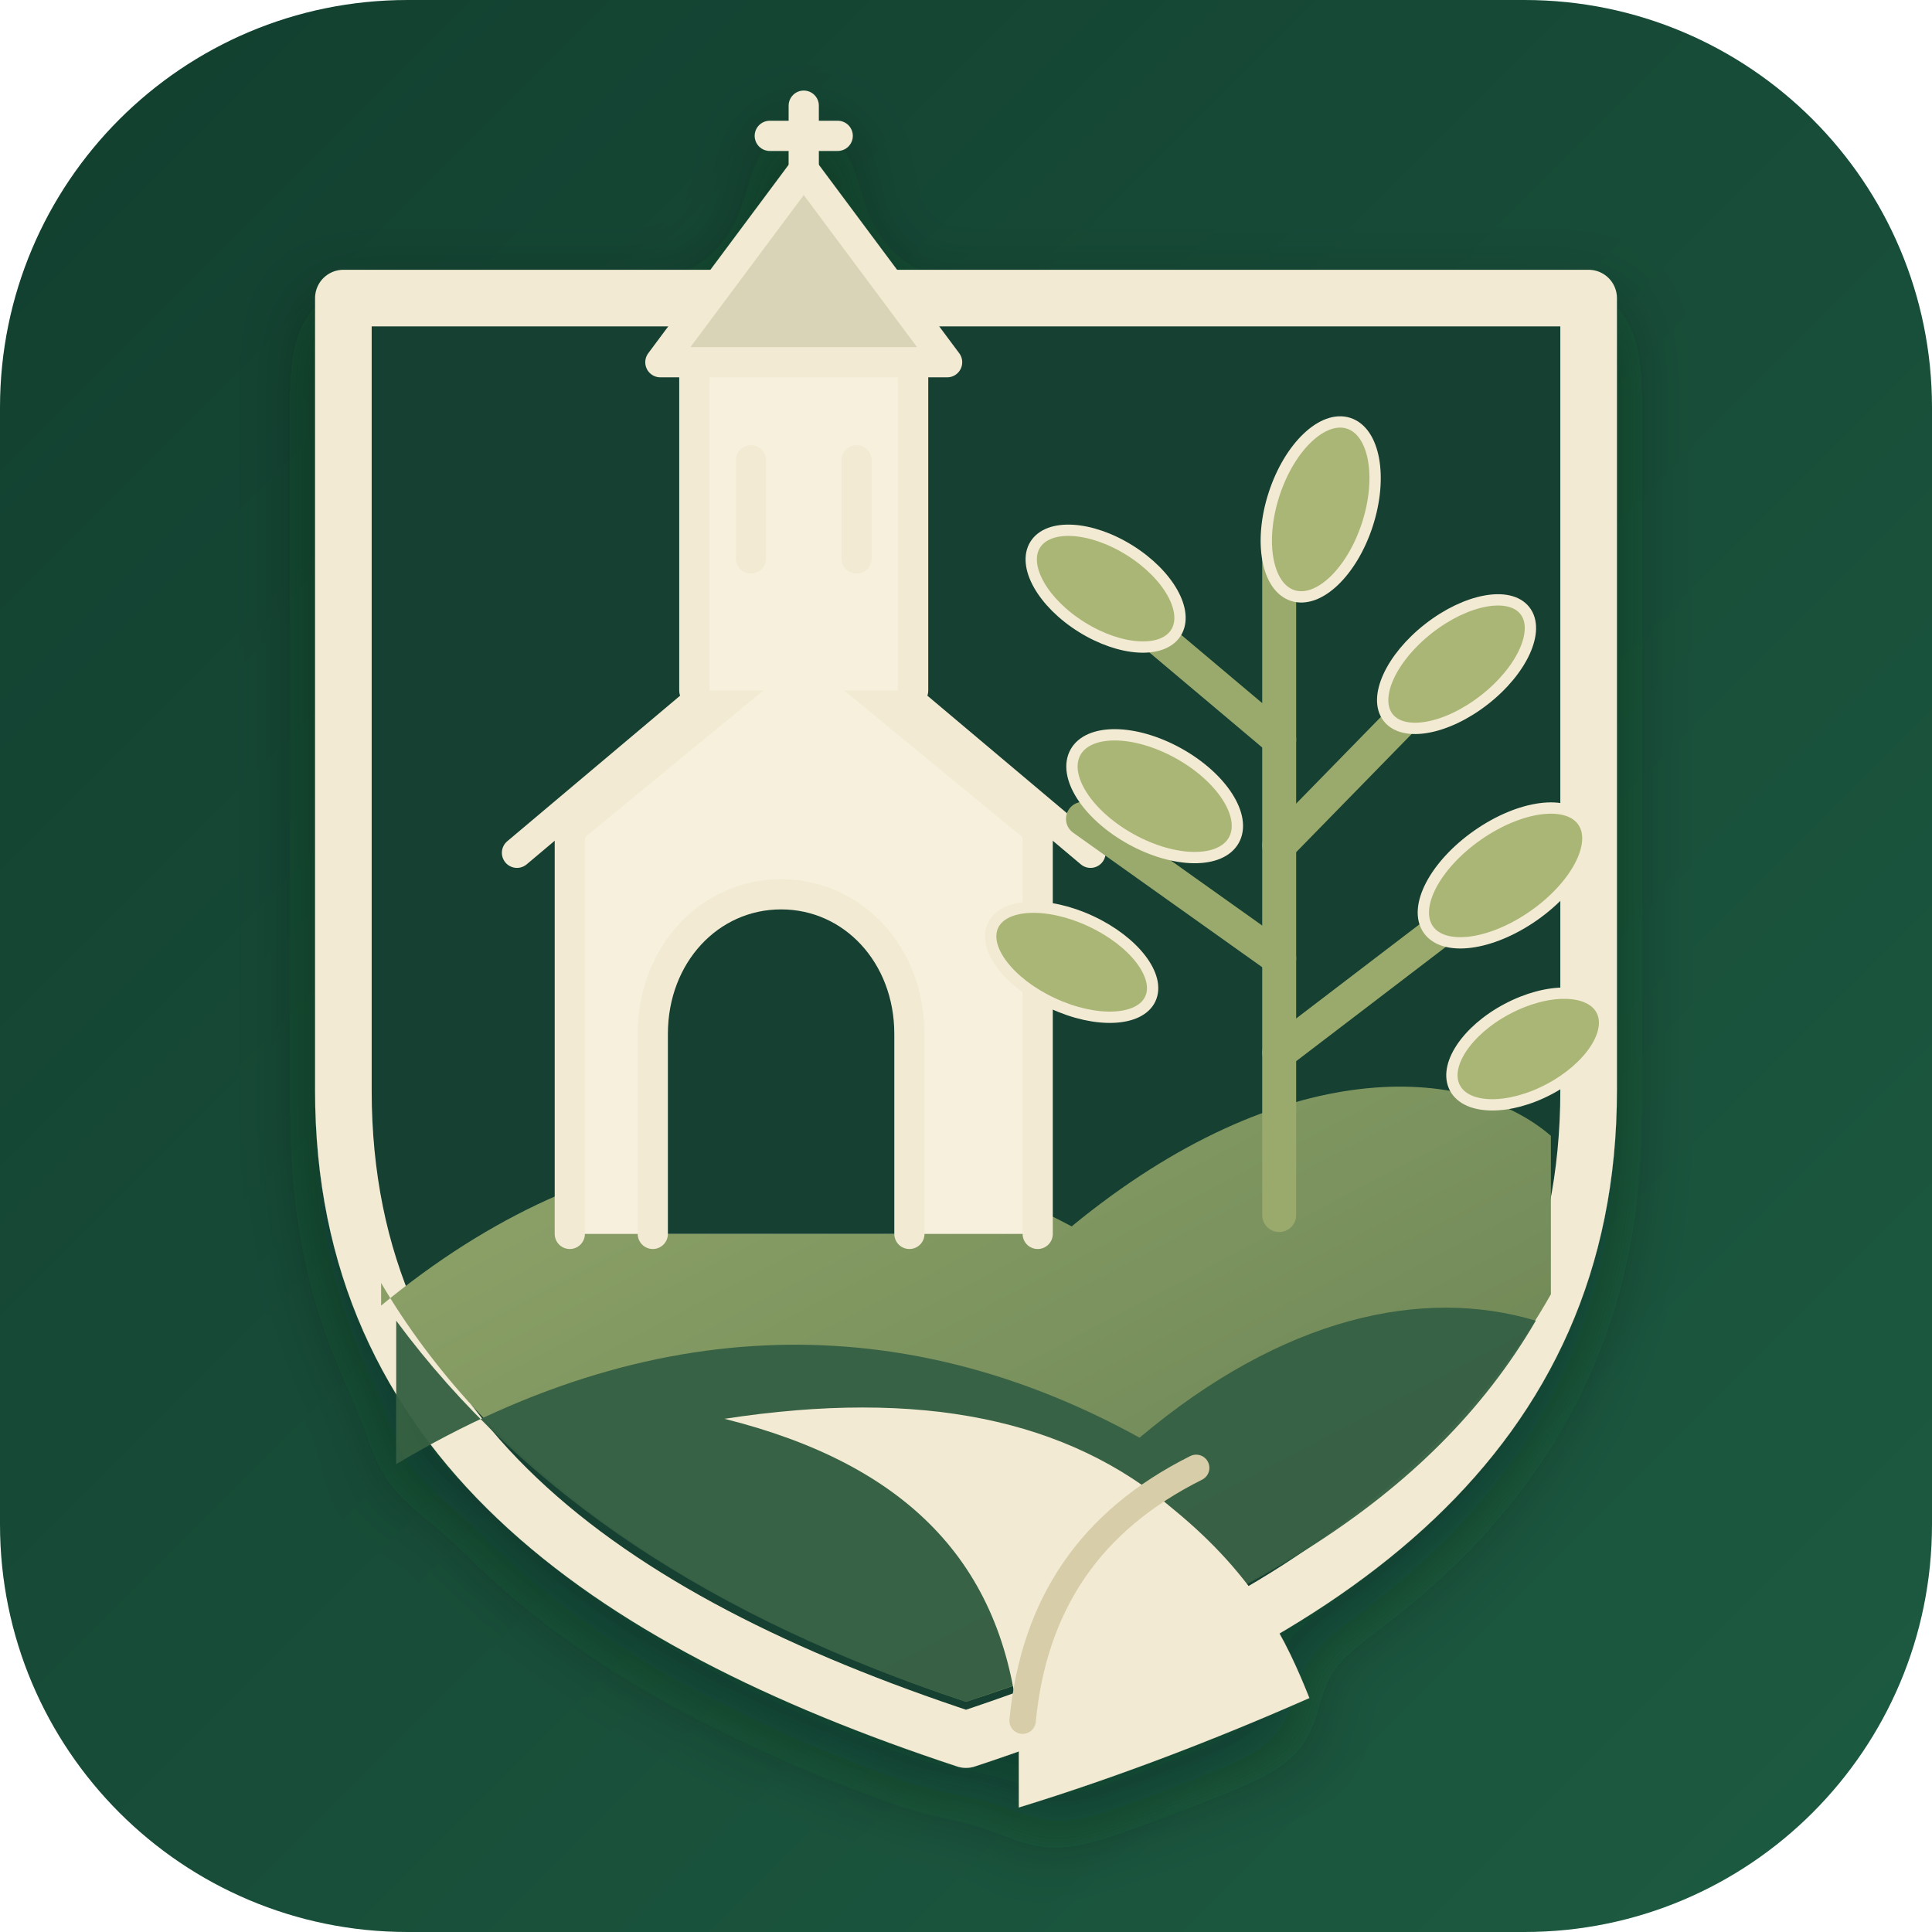
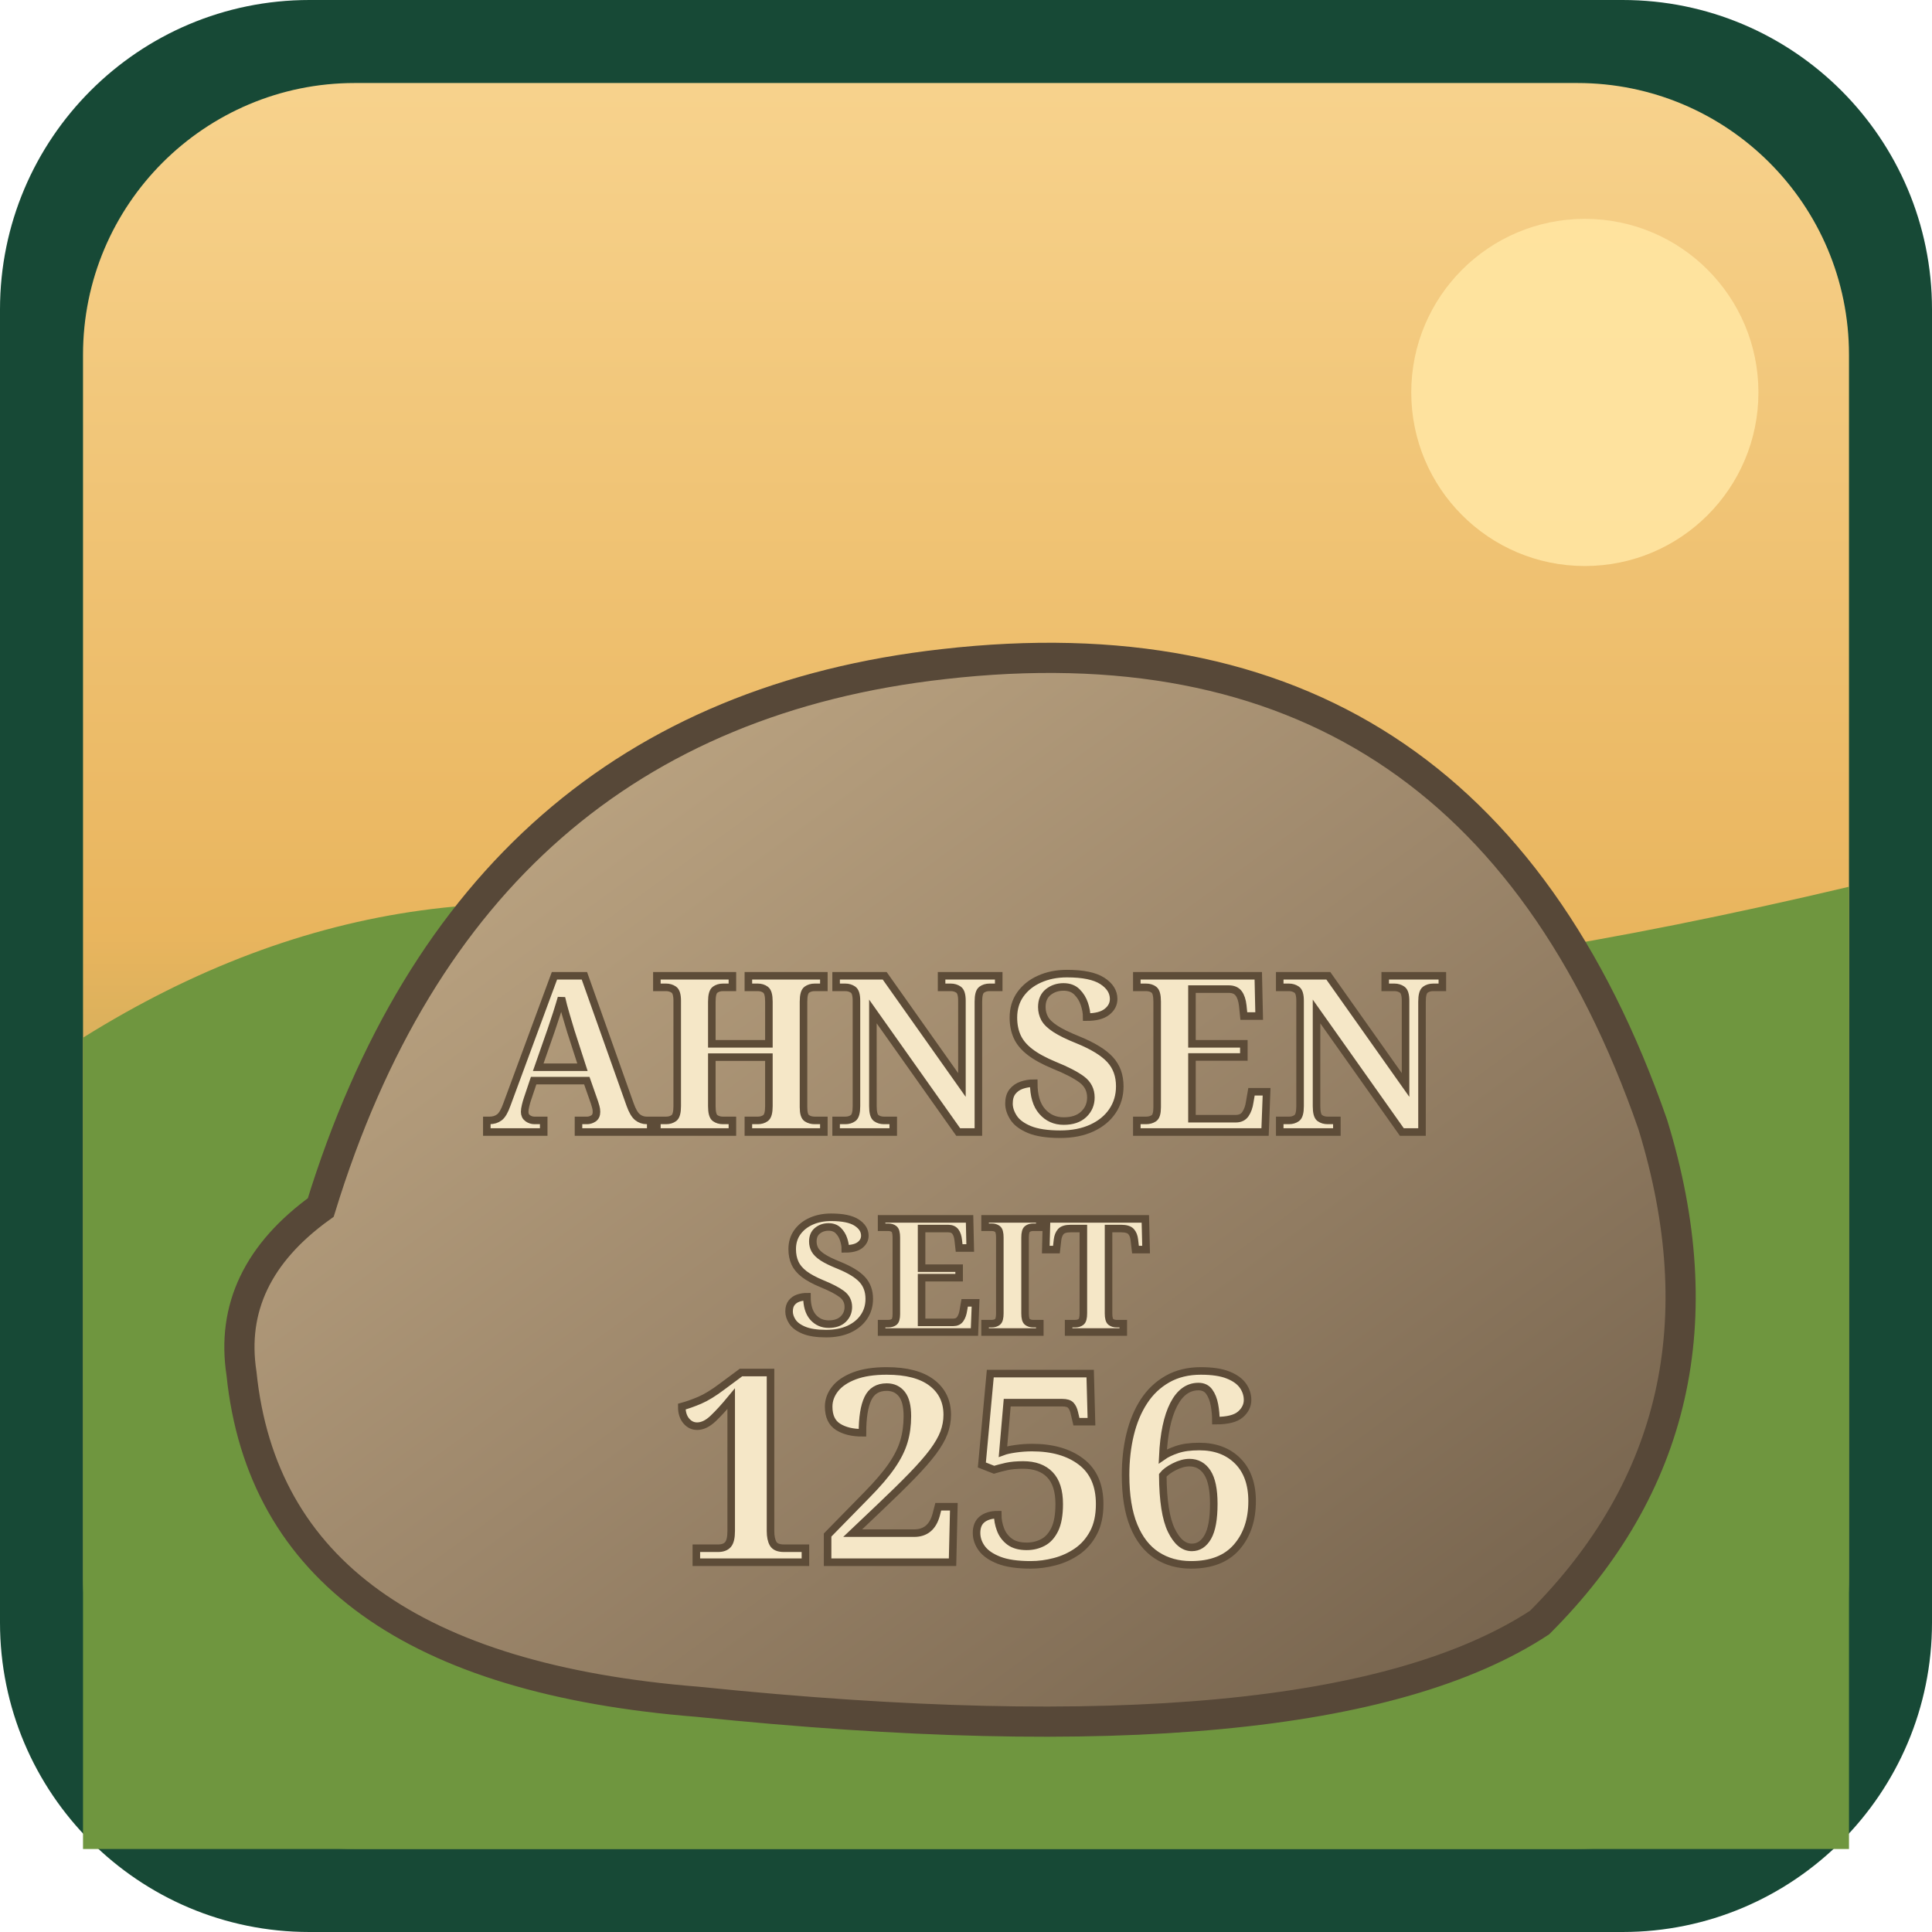
- <svg xmlns="http://www.w3.org/2000/svg" viewBox="0 0 512 512" role="img" aria-label="Ahnsen hilft App-Symbol">
+ <svg xmlns="http://www.w3.org/2000/svg" viewBox="0 0 512 512" role="img" aria-label="Ahnsen seit 1256 App-Symbol">
  <defs>
-     <linearGradient id="bg" x1="0" y1="0" x2="1" y2="1">
-       <stop offset="0" stop-color="#123f2f" />
-       <stop offset="1" stop-color="#1d5b42" />
+     <linearGradient id="sky" x2="0" y2="1">
+       <stop stop-color="#f7d28c" />
+       <stop offset=".48" stop-color="#e9b55e" />
+       <stop offset="1" stop-color="#6b8c49" />
    </linearGradient>
-     <linearGradient id="hill" x1="0" y1="0" x2="1" y2="1">
-       <stop offset="0" stop-color="#91a66b" />
-       <stop offset="1" stop-color="#647e50" />
+     <linearGradient id="stone" x2="1" y2="1">
+       <stop stop-color="#c8b08b" />
+       <stop offset=".5" stop-color="#9d876b" />
+       <stop offset="1" stop-color="#6f5d48" />
    </linearGradient>
-     <filter id="shadow" x="-25%" y="-25%" width="150%" height="150%">
-       <feDropShadow dx="0" dy="9" stdDeviation="10" flood-color="#08271d" flood-opacity=".42" />
-     </filter>
  </defs>
-   <rect width="512" height="512" rx="108" fill="url(#bg)" />
-   <g filter="url(#shadow)">
-     <path d="M91 79h330v210c0 91-68 140-165 172C159 429 91 380 91 289Z" fill="#153f31" stroke="#f2ead2" stroke-width="15" stroke-linejoin="round" />
-     <path d="M101 346c58-48 121-54 183-21 56-46 105-43 127-24v42c-30 53-84 85-155 108-78-26-128-65-155-111Z" fill="url(#hill)" />
-     <path d="M105 388c72-43 139-39 197-7 38-32 75-40 105-31-28 48-79 77-151 101-67-22-117-55-151-101Z" fill="#355f43" opacity=".95" />
-     <path d="M270 458c-4-44-30-70-78-82 52-8 91 0 119 24 22 18 30 35 36 50-25 11-51 21-77 29Z" fill="#f2ead2" />
-     <path d="M271 456c3-31 18-53 46-67" fill="none" stroke="#d8cda9" stroke-width="7" stroke-linecap="round" />
-     <g stroke="#f2ead2" stroke-width="8" stroke-linecap="round" stroke-linejoin="round">
-       <path d="M151 327V220l62-51 62 51v107" fill="#f6f0dc" />
-       <path d="M137 226l76-64 76 64" fill="none" />
-       <path d="M173 327v-53c0-21 15-37 34-37s34 16 34 37v53" fill="#163f31" />
-       <path d="M184 183v-91h58v91" fill="#f6f0dc" />
-       <path d="M175 96l38-51 38 51Z" fill="#d9d4b7" />
-       <path d="M213 45V28M204 36h18" />
-       <path d="M199 122v26M227 122v26" />
-     </g>
-     <g fill="none" stroke="#9aaa6d" stroke-width="9" stroke-linecap="round" stroke-linejoin="round">
-       <path d="M339 322V146" />
-       <path d="M339 196l-38-32M339 224l43-44M339 254l-52-37M339 279l55-42" />
-     </g>
-     <g fill="#aab675" stroke="#f2ead2" stroke-width="3">
-       <ellipse cx="293" cy="156" rx="22" ry="12" transform="rotate(32 293 156)" />
-       <ellipse cx="306" cy="211" rx="24" ry="13" transform="rotate(29 306 211)" />
-       <ellipse cx="386" cy="176" rx="23" ry="12" transform="rotate(-38 386 176)" />
-       <ellipse cx="399" cy="232" rx="25" ry="13" transform="rotate(-35 399 232)" />
-       <ellipse cx="350" cy="135" rx="24" ry="13" transform="rotate(-72 350 135)" />
-       <ellipse cx="284" cy="255" rx="23" ry="12" transform="rotate(25 284 255)" />
-       <ellipse cx="405" cy="278" rx="22" ry="12" transform="rotate(-28 405 278)" />
-     </g>
+   <rect width="512" height="512" rx="82" fill="#174936" />
+   <rect x="22" y="22" width="468" height="468" rx="72" fill="url(#sky)" />
+   <circle cx="420" cy="104" r="46" fill="#ffe4a0" opacity=".95" />
+   <path d="M22 275 Q110 220 205 250 T490 235 V490 H22Z" fill="#6f963f" />
+   <path d="M85 320 Q125 190 250 176 Q390 160 438 298 Q462 376 408 430 Q350 468 185 451 Q72 442 64 364 Q60 338 85 320Z" fill="url(#stone)" stroke="#574838" stroke-width="8" />
+   <g fill="#f5e7c7" stroke="#5d4c38" stroke-width="2" font-family="Georgia,serif" text-anchor="middle">
+     <text x="256" y="300" font-size="58" font-weight="700">AHNSEN</text>
+     <text x="256" y="353" font-size="42" font-weight="700">SEIT</text>
+     <text x="256" y="414" font-size="70" font-weight="700">1256</text>
  </g>
</svg>
